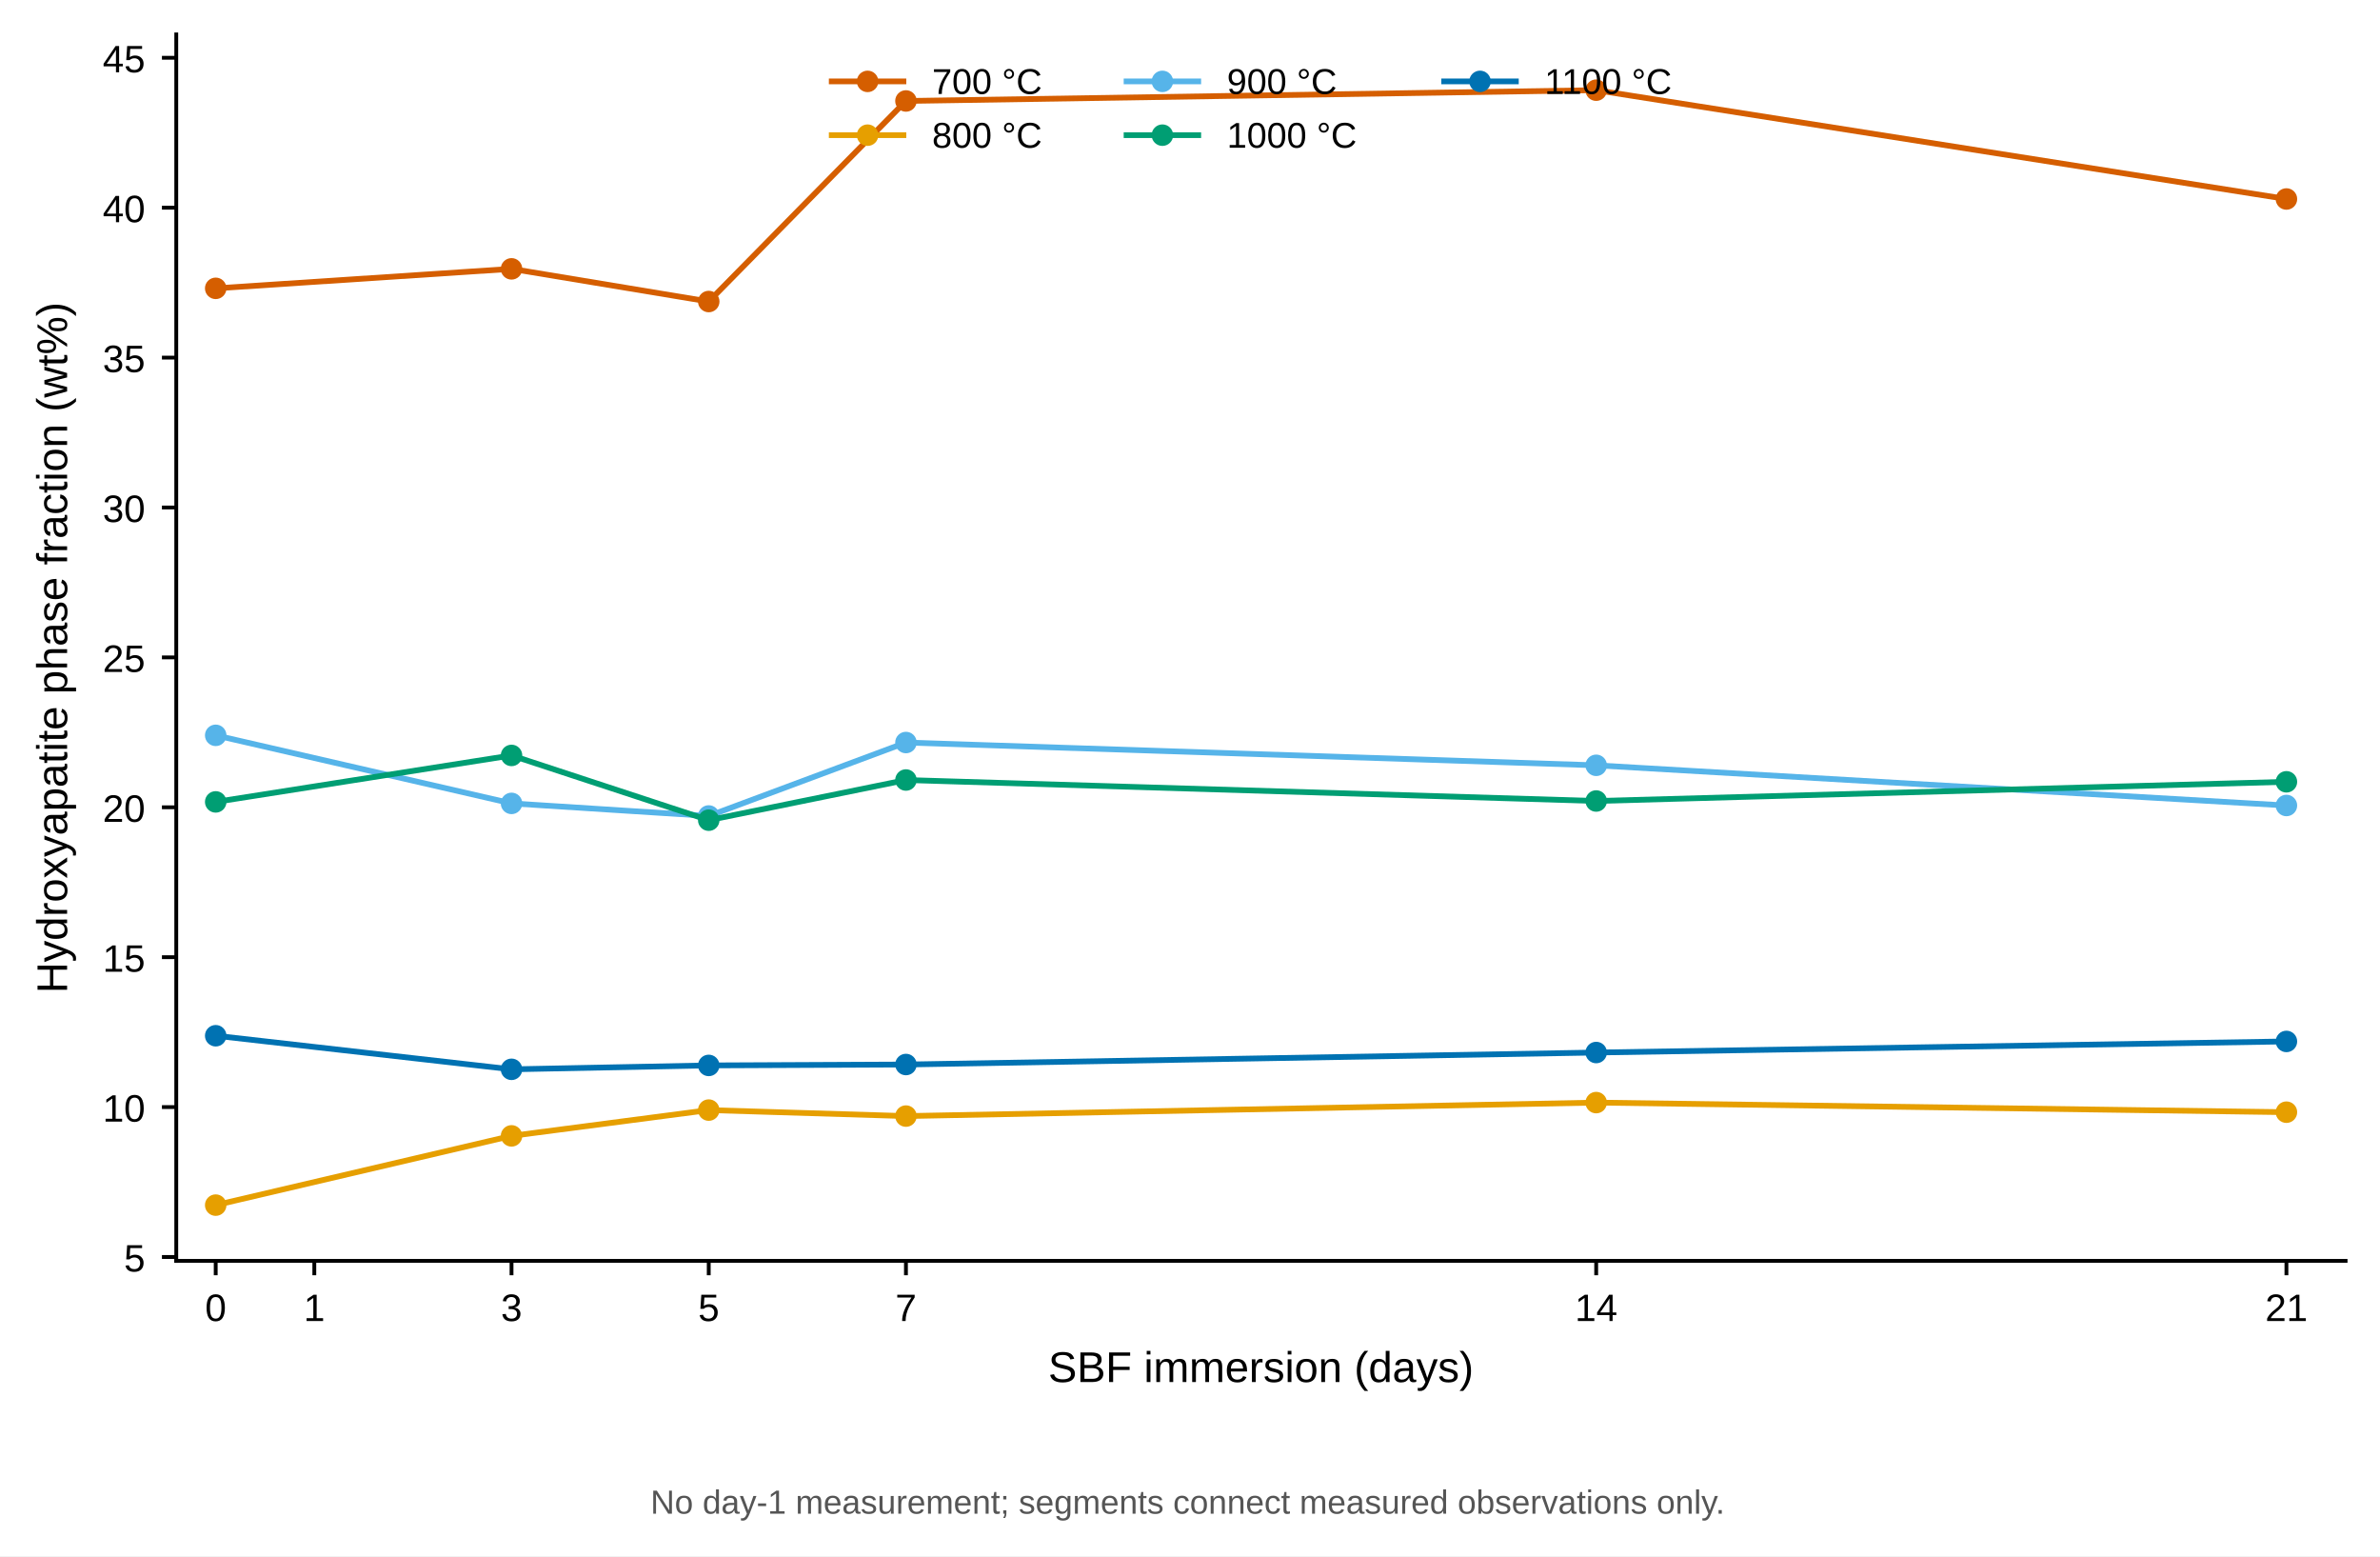
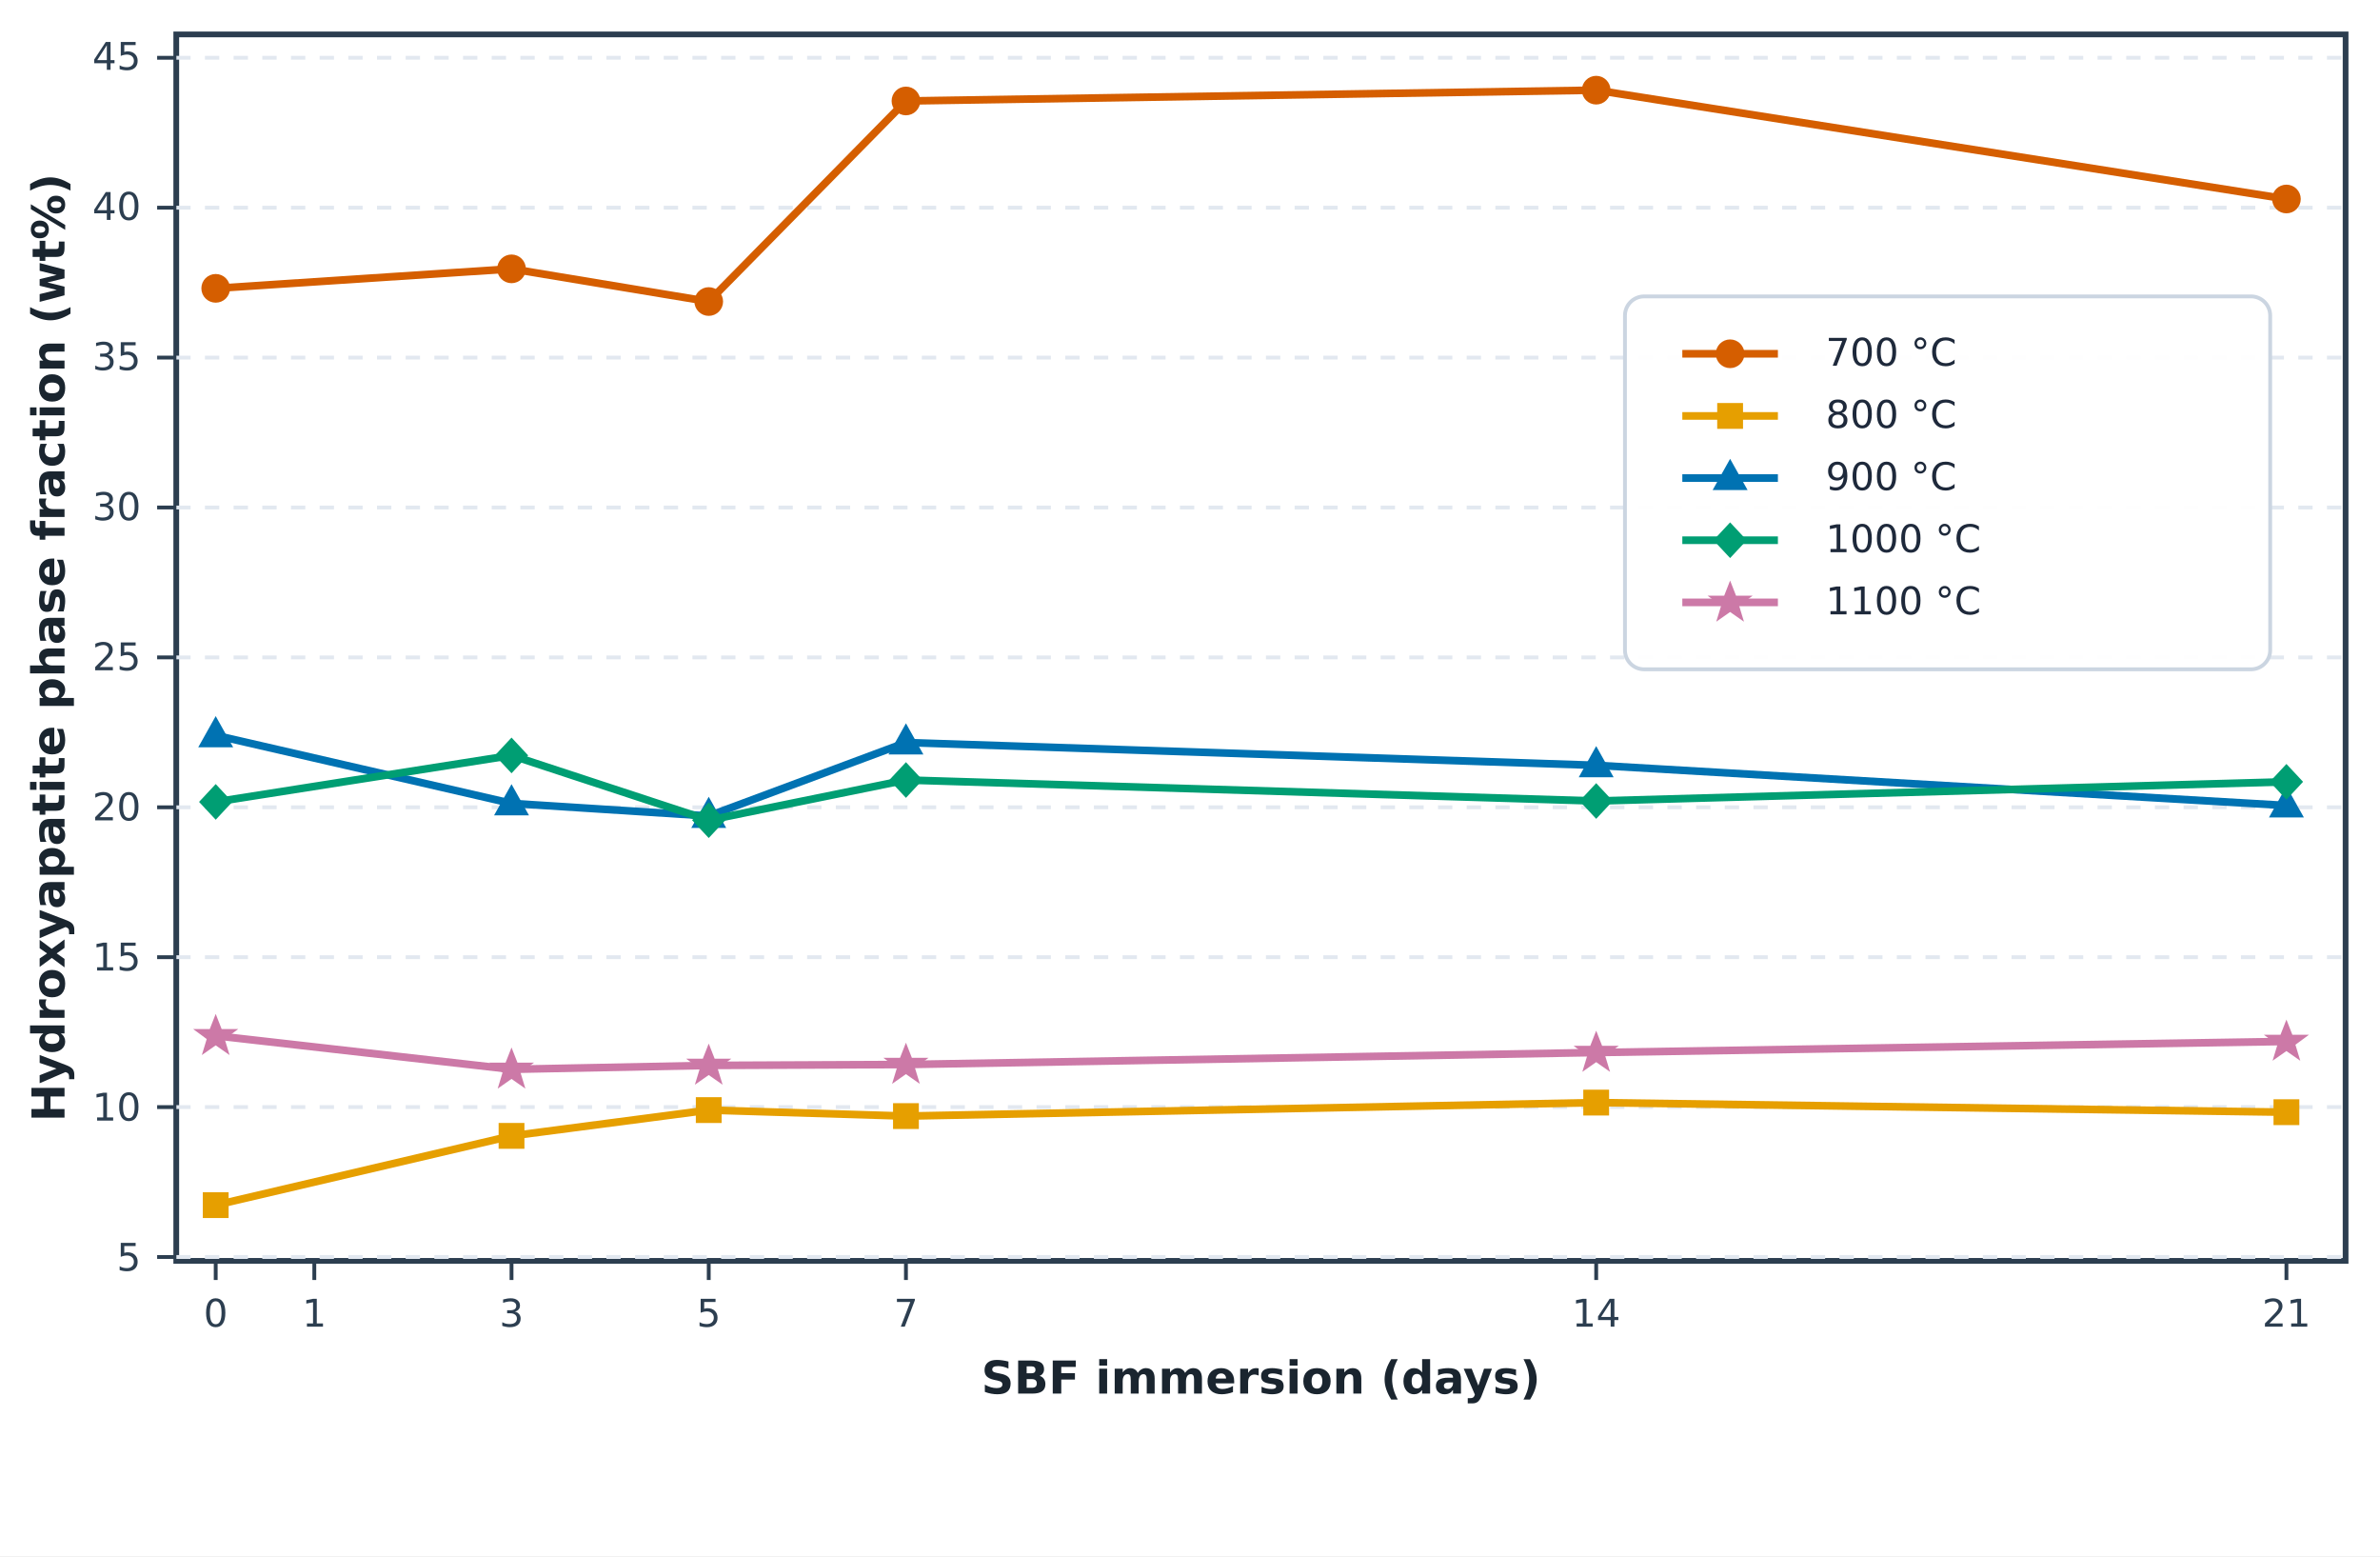
<svg xmlns="http://www.w3.org/2000/svg" xmlns:xlink="http://www.w3.org/1999/xlink" width="497.979pt" height="325.502pt" viewBox="0 0 497.979 325.502" version="1.1">
  <defs>
-     <style type="text/css">*{stroke-linejoin: round; stroke-linecap: butt}</style>
+     <style type="text/css">
+       .axis-box { fill: #ffffff; stroke: #2c3e50; stroke-width: 1.2; stroke-linejoin: miter; }
+       .grid-line { stroke: #e2e8f0; stroke-width: 0.8; stroke-dasharray: 3,3; }
+       .tick-line { stroke: #2c3e50; stroke-width: 0.8; }
+       .tick-text { font-family: 'DejaVu Sans', 'Helvetica Neue', Arial, sans-serif; font-size: 8px; fill: #2c3e50; }
+       .axis-label { font-family: 'DejaVu Sans', 'Helvetica Neue', Arial, sans-serif; font-size: 9.5px; font-weight: bold; fill: #1a252f; }
+       .legend-box { fill: #ffffff; stroke: #cbd5e1; stroke-width: 0.8; fill-opacity: 0.95; rx: 4px; }
+       .legend-text { font-family: 'DejaVu Sans', 'Helvetica Neue', Arial, sans-serif; font-size: 8px; fill: #1e293b; font-weight: 500; }
+       .footer-note { font-family: 'DejaVu Sans', 'Helvetica Neue', Arial, sans-serif; font-size: 7px; fill: #64748b; font-style: italic; }
+       
+       .series-700 { stroke: #d55e00; fill: #d55e00; }
+       .series-800 { stroke: #e69f00; fill: #e69f00; }
+       .series-900 { stroke: #0072b2; fill: #0072b2; }
+       .series-1000 { stroke: #009e73; fill: #009e73; }
+       .series-1100 { stroke: #cc79a7; fill: #cc79a7; }
+       
+       .data-line { fill: none; stroke-width: 1.6; stroke-linecap: round; stroke-linejoin: round; }
+     </style>
+     <clipPath id="plot_clip">
+       <rect x="36.881" y="7.2" width="453.898" height="256.538" />
+     </clipPath>
+     <circle id="marker-circle" cx="0" cy="0" r="2.5" />
+     <rect id="marker-square" x="-2.2" y="-2.2" width="4.4" height="4.4" />
+     <polygon id="marker-triangle" points="0,-3 2.8,2 -2.8,2" />
+     <polygon id="marker-diamond" points="0,-3 2.8,0 0,3 -2.8,0" />
+     <polygon id="marker-star" points="0,-3.2 0.9,-0.9 3.2,-0.9 1.3,0.5 2.0,2.8 0,1.4 -2.0,2.8 -1.3,0.5 -3.2,-0.9 -0.9,-0.9" />
  </defs>
+   <rect x="0" y="0" width="497.979" height="325.502" fill="#ffffff" />
  <g id="figure_1">
-     <g id="patch_1">
-       <path d="M 0 325.502  L 497.979 325.502  L 497.979 0  L 0 0  z " style="fill: #ffffff" />
+     <rect class="axis-box" x="36.881" y="7.2" width="453.898" height="256.538" />
+     <g class="grid-line" clip-path="url(#plot_clip)">
+       <line x1="36.881" y1="262.926" x2="490.779" y2="262.926" />
+       <line x1="36.881" y1="231.571" x2="490.779" y2="231.571" />
+       <line x1="36.881" y1="200.216" x2="490.779" y2="200.216" />
+       <line x1="36.881" y1="168.862" x2="490.779" y2="168.862" />
+       <line x1="36.881" y1="137.507" x2="490.779" y2="137.507" />
+       <line x1="36.881" y1="106.152" x2="490.779" y2="106.152" />
+       <line x1="36.881" y1="74.798" x2="490.779" y2="74.798" />
+       <line x1="36.881" y1="43.443" x2="490.779" y2="43.443" />
+       <line x1="36.881" y1="12.088" x2="490.779" y2="12.088" />
    </g>
-     <g id="axes_1">
-       <g id="patch_2">
-         <path d="M 36.881 263.738  L 490.779 263.738  L 490.779 7.2  L 36.881 7.2  z " style="fill: #ffffff" />
+     <g clip-path="url(#plot_clip)">
+       <path class="data-line series-700" d="M 45.133 60.312 L 107.029 56.236 L 148.292 63.071 L 189.555 21.118 L 333.978 18.861 L 478.4 41.624" />
+       <g class="series-700">
+         <use xlink:href="#marker-circle" x="45.133" y="60.312" />
+         <use xlink:href="#marker-circle" x="107.029" y="56.236" />
+         <use xlink:href="#marker-circle" x="148.292" y="63.071" />
+         <use xlink:href="#marker-circle" x="189.555" y="21.118" />
+         <use xlink:href="#marker-circle" x="333.978" y="18.861" />
+         <use xlink:href="#marker-circle" x="478.4" y="41.624" />
      </g>
-       <g id="matplotlib.axis_1">
-         <g id="xtick_1">
-           <g id="line2d_1">
-             <defs>
-               <path id="m4b3e7df828" d="M 0 0  L 0 3  " style="stroke: #000000; stroke-width: 0.8" />
-             </defs>
-             <g>
-               <use xlink:href="#m4b3e7df828" x="45.133" y="263.738" style="stroke: #000000; stroke-width: 0.8" />
-             </g>
-           </g>
-           <g id="text_1">
-             <text style="font-size: 8px; font-family: 'Arial', 'DejaVu Sans', sans-serif; text-anchor: middle" x="45.133" y="276.316" transform="rotate(-0 45.13339 276.316)">0</text>
-           </g>
-         </g>
-         <g id="xtick_2">
-           <g id="line2d_2">
-             <g>
-               <use xlink:href="#m4b3e7df828" x="65.765" y="263.738" style="stroke: #000000; stroke-width: 0.8" />
-             </g>
-           </g>
-           <g id="text_2">
-             <text style="font-size: 8px; font-family: 'Arial', 'DejaVu Sans', sans-serif; text-anchor: middle" x="65.765" y="276.316" transform="rotate(-0 65.76511 276.316)">1</text>
-           </g>
-         </g>
-         <g id="xtick_3">
-           <g id="line2d_3">
-             <g>
-               <use xlink:href="#m4b3e7df828" x="107.029" y="263.738" style="stroke: #000000; stroke-width: 0.8" />
-             </g>
-           </g>
-           <g id="text_3">
-             <text style="font-size: 8px; font-family: 'Arial', 'DejaVu Sans', sans-serif; text-anchor: middle" x="107.029" y="276.316" transform="rotate(-0 107.0286 276.316)">3</text>
-           </g>
-         </g>
-         <g id="xtick_4">
-           <g id="line2d_4">
-             <g>
-               <use xlink:href="#m4b3e7df828" x="148.292" y="263.738" style="stroke: #000000; stroke-width: 0.8" />
-             </g>
-           </g>
-           <g id="text_4">
-             <text style="font-size: 8px; font-family: 'Arial', 'DejaVu Sans', sans-serif; text-anchor: middle" x="148.292" y="276.316" transform="rotate(-0 148.292 276.316)">5</text>
-           </g>
-         </g>
-         <g id="xtick_5">
-           <g id="line2d_5">
-             <g>
-               <use xlink:href="#m4b3e7df828" x="189.555" y="263.738" style="stroke: #000000; stroke-width: 0.8" />
-             </g>
-           </g>
-           <g id="text_5">
-             <text style="font-size: 8px; font-family: 'Arial', 'DejaVu Sans', sans-serif; text-anchor: middle" x="189.555" y="276.316" transform="rotate(-0 189.5554 276.316)">7</text>
-           </g>
-         </g>
-         <g id="xtick_6">
-           <g id="line2d_6">
-             <g>
-               <use xlink:href="#m4b3e7df828" x="333.978" y="263.738" style="stroke: #000000; stroke-width: 0.8" />
-             </g>
-           </g>
-           <g id="text_6">
-             <text style="font-size: 8px; font-family: 'Arial', 'DejaVu Sans', sans-serif; text-anchor: middle" x="333.978" y="276.316" transform="rotate(-0 333.9775 276.316)">14</text>
-           </g>
-         </g>
-         <g id="xtick_7">
-           <g id="line2d_7">
-             <g>
-               <use xlink:href="#m4b3e7df828" x="478.4" y="263.738" style="stroke: #000000; stroke-width: 0.8" />
-             </g>
-           </g>
-           <g id="text_7">
-             <text style="font-size: 8px; font-family: 'Arial', 'DejaVu Sans', sans-serif; text-anchor: middle" x="478.4" y="276.316" transform="rotate(-0 478.3996 276.316)">21</text>
-           </g>
-         </g>
-         <g id="text_8">
-           <text style="font-size: 9px; font-family: 'Arial', 'DejaVu Sans', sans-serif; text-anchor: middle" x="263.83" y="289.076" transform="rotate(-0 263.8296 289.0765)">SBF immersion (days)</text>
-         </g>
+       <path class="data-line series-800" d="M 45.133 252.077 L 107.029 237.591 L 148.292 232.198 L 189.555 233.452 L 333.978 230.63 L 478.4 232.637" />
+       <g class="series-800">
+         <use xlink:href="#marker-square" x="45.133" y="252.077" />
+         <use xlink:href="#marker-square" x="107.029" y="237.591" />
+         <use xlink:href="#marker-square" x="148.292" y="232.198" />
+         <use xlink:href="#marker-square" x="189.555" y="233.452" />
+         <use xlink:href="#marker-square" x="333.978" y="230.63" />
+         <use xlink:href="#marker-square" x="478.4" y="232.637" />
      </g>
-       <g id="matplotlib.axis_2">
-         <g id="ytick_1">
-           <g id="line2d_8">
-             <defs>
-               <path id="mb6598d78a5" d="M 0 0  L -3 0  " style="stroke: #000000; stroke-width: 0.8" />
-             </defs>
-             <g>
-               <use xlink:href="#mb6598d78a5" x="36.881" y="262.926" style="stroke: #000000; stroke-width: 0.8" />
-             </g>
-           </g>
-           <g id="text_9">
-             <text style="font-size: 8px; font-family: 'Arial', 'DejaVu Sans', sans-serif; text-anchor: end" x="30.381" y="265.965" transform="rotate(-0 30.3807 265.9649)">5</text>
-           </g>
-         </g>
-         <g id="ytick_2">
-           <g id="line2d_9">
-             <g>
-               <use xlink:href="#mb6598d78a5" x="36.881" y="231.571" style="stroke: #000000; stroke-width: 0.8" />
-             </g>
-           </g>
-           <g id="text_10">
-             <text style="font-size: 8px; font-family: 'Arial', 'DejaVu Sans', sans-serif; text-anchor: end" x="30.381" y="234.61" transform="rotate(-0 30.3807 234.6102)">10</text>
-           </g>
-         </g>
-         <g id="ytick_3">
-           <g id="line2d_10">
-             <g>
-               <use xlink:href="#mb6598d78a5" x="36.881" y="200.216" style="stroke: #000000; stroke-width: 0.8" />
-             </g>
-           </g>
-           <g id="text_11">
-             <text style="font-size: 8px; font-family: 'Arial', 'DejaVu Sans', sans-serif; text-anchor: end" x="30.381" y="203.255" transform="rotate(-0 30.3807 203.2555)">15</text>
-           </g>
-         </g>
-         <g id="ytick_4">
-           <g id="line2d_11">
-             <g>
-               <use xlink:href="#mb6598d78a5" x="36.881" y="168.862" style="stroke: #000000; stroke-width: 0.8" />
-             </g>
-           </g>
-           <g id="text_12">
-             <text style="font-size: 8px; font-family: 'Arial', 'DejaVu Sans', sans-serif; text-anchor: end" x="30.381" y="171.901" transform="rotate(-0 30.3807 171.9008)">20</text>
-           </g>
-         </g>
-         <g id="ytick_5">
-           <g id="line2d_12">
-             <g>
-               <use xlink:href="#mb6598d78a5" x="36.881" y="137.507" style="stroke: #000000; stroke-width: 0.8" />
-             </g>
-           </g>
-           <g id="text_13">
-             <text style="font-size: 8px; font-family: 'Arial', 'DejaVu Sans', sans-serif; text-anchor: end" x="30.381" y="140.546" transform="rotate(-0 30.3807 140.5461)">25</text>
-           </g>
-         </g>
-         <g id="ytick_6">
-           <g id="line2d_13">
-             <g>
-               <use xlink:href="#mb6598d78a5" x="36.881" y="106.152" style="stroke: #000000; stroke-width: 0.8" />
-             </g>
-           </g>
-           <g id="text_14">
-             <text style="font-size: 8px; font-family: 'Arial', 'DejaVu Sans', sans-serif; text-anchor: end" x="30.381" y="109.191" transform="rotate(-0 30.3807 109.1914)">30</text>
-           </g>
-         </g>
-         <g id="ytick_7">
-           <g id="line2d_14">
-             <g>
-               <use xlink:href="#mb6598d78a5" x="36.881" y="74.798" style="stroke: #000000; stroke-width: 0.8" />
-             </g>
-           </g>
-           <g id="text_15">
-             <text style="font-size: 8px; font-family: 'Arial', 'DejaVu Sans', sans-serif; text-anchor: end" x="30.381" y="77.837" transform="rotate(-0 30.3807 77.83666)">35</text>
-           </g>
-         </g>
-         <g id="ytick_8">
-           <g id="line2d_15">
-             <g>
-               <use xlink:href="#mb6598d78a5" x="36.881" y="43.443" style="stroke: #000000; stroke-width: 0.8" />
-             </g>
-           </g>
-           <g id="text_16">
-             <text style="font-size: 8px; font-family: 'Arial', 'DejaVu Sans', sans-serif; text-anchor: end" x="30.381" y="46.482" transform="rotate(-0 30.3807 46.48196)">40</text>
-           </g>
-         </g>
-         <g id="ytick_9">
-           <g id="line2d_16">
-             <g>
-               <use xlink:href="#mb6598d78a5" x="36.881" y="12.088" style="stroke: #000000; stroke-width: 0.8" />
-             </g>
-           </g>
-           <g id="text_17">
-             <text style="font-size: 8px; font-family: 'Arial', 'DejaVu Sans', sans-serif; text-anchor: end" x="30.381" y="15.127" transform="rotate(-0 30.3807 15.12726)">45</text>
-           </g>
-         </g>
-         <g id="text_18">
-           <text style="font-size: 9px; font-family: 'Arial', 'DejaVu Sans', sans-serif; text-anchor: middle" x="14.039" y="135.469" transform="rotate(-90 14.03859 135.4689)">Hydroxyapatite phase fraction (wt%)</text>
-         </g>
+       <path class="data-line series-900" d="M 45.133 153.811 L 107.029 168.046 L 148.292 170.68 L 189.555 155.316 L 333.978 160.082 L 478.4 168.485" />
+       <g class="series-900">
+         <use xlink:href="#marker-triangle" x="45.133" y="153.811" />
+         <use xlink:href="#marker-triangle" x="107.029" y="168.046" />
+         <use xlink:href="#marker-triangle" x="148.292" y="170.68" />
+         <use xlink:href="#marker-triangle" x="189.555" y="155.316" />
+         <use xlink:href="#marker-triangle" x="333.978" y="160.082" />
+         <use xlink:href="#marker-triangle" x="478.4" y="168.485" />
      </g>
-       <g id="line2d_17">
-         <path d="M 45.133 60.312  L 107.029 56.236  L 148.292 63.071  L 189.555 21.118  L 333.978 18.861  L 478.4 41.624  " clip-path="url(#pbec65241a7)" style="fill: none; stroke: #d55e00; stroke-width: 1.2; stroke-linecap: square" />
-         <defs>
-           <path id="mf2d8b40f80" d="M 0 1.75  C 0.464 1.75 0.909 1.566 1.237 1.237  C 1.566 0.909 1.75 0.464 1.75 0  C 1.75 -0.464 1.566 -0.909 1.237 -1.237  C 0.909 -1.566 0.464 -1.75 0 -1.75  C -0.464 -1.75 -0.909 -1.566 -1.237 -1.237  C -1.566 -0.909 -1.75 -0.464 -1.75 0  C -1.75 0.464 -1.566 0.909 -1.237 1.237  C -0.909 1.566 -0.464 1.75 0 1.75  z " style="stroke: #d55e00" />
-         </defs>
-         <g clip-path="url(#pbec65241a7)">
-           <use xlink:href="#mf2d8b40f80" x="45.133" y="60.312" style="fill: #d55e00; stroke: #d55e00" />
-           <use xlink:href="#mf2d8b40f80" x="107.029" y="56.236" style="fill: #d55e00; stroke: #d55e00" />
-           <use xlink:href="#mf2d8b40f80" x="148.292" y="63.071" style="fill: #d55e00; stroke: #d55e00" />
-           <use xlink:href="#mf2d8b40f80" x="189.555" y="21.118" style="fill: #d55e00; stroke: #d55e00" />
-           <use xlink:href="#mf2d8b40f80" x="333.978" y="18.861" style="fill: #d55e00; stroke: #d55e00" />
-           <use xlink:href="#mf2d8b40f80" x="478.4" y="41.624" style="fill: #d55e00; stroke: #d55e00" />
-         </g>
+       <path class="data-line series-1000" d="M 45.133 167.733 L 107.029 158.013 L 148.292 171.558 L 189.555 163.155 L 333.978 167.545 L 478.4 163.531" />
+       <g class="series-1000">
+         <use xlink:href="#marker-diamond" x="45.133" y="167.733" />
+         <use xlink:href="#marker-diamond" x="107.029" y="158.013" />
+         <use xlink:href="#marker-diamond" x="148.292" y="171.558" />
+         <use xlink:href="#marker-diamond" x="189.555" y="163.155" />
+         <use xlink:href="#marker-diamond" x="333.978" y="167.545" />
+         <use xlink:href="#marker-diamond" x="478.4" y="163.531" />
      </g>
-       <g id="line2d_18">
-         <path d="M 45.133 252.077  L 107.029 237.591  L 148.292 232.198  L 189.555 233.452  L 333.978 230.63  L 478.4 232.637  " clip-path="url(#pbec65241a7)" style="fill: none; stroke: #e69f00; stroke-width: 1.2; stroke-linecap: square" />
-         <defs>
-           <path id="m326e4c223f" d="M 0 1.75  C 0.464 1.75 0.909 1.566 1.237 1.237  C 1.566 0.909 1.75 0.464 1.75 0  C 1.75 -0.464 1.566 -0.909 1.237 -1.237  C 0.909 -1.566 0.464 -1.75 0 -1.75  C -0.464 -1.75 -0.909 -1.566 -1.237 -1.237  C -1.566 -0.909 -1.75 -0.464 -1.75 0  C -1.75 0.464 -1.566 0.909 -1.237 1.237  C -0.909 1.566 -0.464 1.75 0 1.75  z " style="stroke: #e69f00" />
-         </defs>
-         <g clip-path="url(#pbec65241a7)">
-           <use xlink:href="#m326e4c223f" x="45.133" y="252.077" style="fill: #e69f00; stroke: #e69f00" />
-           <use xlink:href="#m326e4c223f" x="107.029" y="237.591" style="fill: #e69f00; stroke: #e69f00" />
-           <use xlink:href="#m326e4c223f" x="148.292" y="232.198" style="fill: #e69f00; stroke: #e69f00" />
-           <use xlink:href="#m326e4c223f" x="189.555" y="233.452" style="fill: #e69f00; stroke: #e69f00" />
-           <use xlink:href="#m326e4c223f" x="333.978" y="230.63" style="fill: #e69f00; stroke: #e69f00" />
-           <use xlink:href="#m326e4c223f" x="478.4" y="232.637" style="fill: #e69f00; stroke: #e69f00" />
-         </g>
-       </g>
-       <g id="line2d_19">
-         <path d="M 45.133 153.811  L 107.029 168.046  L 148.292 170.68  L 189.555 155.316  L 333.978 160.082  L 478.4 168.485  " clip-path="url(#pbec65241a7)" style="fill: none; stroke: #56b4e9; stroke-width: 1.2; stroke-linecap: square" />
-         <defs>
-           <path id="m6e05098701" d="M 0 1.75  C 0.464 1.75 0.909 1.566 1.237 1.237  C 1.566 0.909 1.75 0.464 1.75 0  C 1.75 -0.464 1.566 -0.909 1.237 -1.237  C 0.909 -1.566 0.464 -1.75 0 -1.75  C -0.464 -1.75 -0.909 -1.566 -1.237 -1.237  C -1.566 -0.909 -1.75 -0.464 -1.75 0  C -1.75 0.464 -1.566 0.909 -1.237 1.237  C -0.909 1.566 -0.464 1.75 0 1.75  z " style="stroke: #56b4e9" />
-         </defs>
-         <g clip-path="url(#pbec65241a7)">
-           <use xlink:href="#m6e05098701" x="45.133" y="153.811" style="fill: #56b4e9; stroke: #56b4e9" />
-           <use xlink:href="#m6e05098701" x="107.029" y="168.046" style="fill: #56b4e9; stroke: #56b4e9" />
-           <use xlink:href="#m6e05098701" x="148.292" y="170.68" style="fill: #56b4e9; stroke: #56b4e9" />
-           <use xlink:href="#m6e05098701" x="189.555" y="155.316" style="fill: #56b4e9; stroke: #56b4e9" />
-           <use xlink:href="#m6e05098701" x="333.978" y="160.082" style="fill: #56b4e9; stroke: #56b4e9" />
-           <use xlink:href="#m6e05098701" x="478.4" y="168.485" style="fill: #56b4e9; stroke: #56b4e9" />
-         </g>
-       </g>
-       <g id="line2d_20">
-         <path d="M 45.133 167.733  L 107.029 158.013  L 148.292 171.558  L 189.555 163.155  L 333.978 167.545  L 478.4 163.531  " clip-path="url(#pbec65241a7)" style="fill: none; stroke: #009e73; stroke-width: 1.2; stroke-linecap: square" />
-         <defs>
-           <path id="m73071d7cf0" d="M 0 1.75  C 0.464 1.75 0.909 1.566 1.237 1.237  C 1.566 0.909 1.75 0.464 1.75 0  C 1.75 -0.464 1.566 -0.909 1.237 -1.237  C 0.909 -1.566 0.464 -1.75 0 -1.75  C -0.464 -1.75 -0.909 -1.566 -1.237 -1.237  C -1.566 -0.909 -1.75 -0.464 -1.75 0  C -1.75 0.464 -1.566 0.909 -1.237 1.237  C -0.909 1.566 -0.464 1.75 0 1.75  z " style="stroke: #009e73" />
-         </defs>
-         <g clip-path="url(#pbec65241a7)">
-           <use xlink:href="#m73071d7cf0" x="45.133" y="167.733" style="fill: #009e73; stroke: #009e73" />
-           <use xlink:href="#m73071d7cf0" x="107.029" y="158.013" style="fill: #009e73; stroke: #009e73" />
-           <use xlink:href="#m73071d7cf0" x="148.292" y="171.558" style="fill: #009e73; stroke: #009e73" />
-           <use xlink:href="#m73071d7cf0" x="189.555" y="163.155" style="fill: #009e73; stroke: #009e73" />
-           <use xlink:href="#m73071d7cf0" x="333.978" y="167.545" style="fill: #009e73; stroke: #009e73" />
-           <use xlink:href="#m73071d7cf0" x="478.4" y="163.531" style="fill: #009e73; stroke: #009e73" />
-         </g>
-       </g>
-       <g id="line2d_21">
-         <path d="M 45.133 216.646  L 107.029 223.67  L 148.292 222.854  L 189.555 222.666  L 333.978 220.158  L 478.4 217.838  " clip-path="url(#pbec65241a7)" style="fill: none; stroke: #0072b2; stroke-width: 1.2; stroke-linecap: square" />
-         <defs>
-           <path id="m3f99b079aa" d="M 0 1.75  C 0.464 1.75 0.909 1.566 1.237 1.237  C 1.566 0.909 1.75 0.464 1.75 0  C 1.75 -0.464 1.566 -0.909 1.237 -1.237  C 0.909 -1.566 0.464 -1.75 0 -1.75  C -0.464 -1.75 -0.909 -1.566 -1.237 -1.237  C -1.566 -0.909 -1.75 -0.464 -1.75 0  C -1.75 0.464 -1.566 0.909 -1.237 1.237  C -0.909 1.566 -0.464 1.75 0 1.75  z " style="stroke: #0072b2" />
-         </defs>
-         <g clip-path="url(#pbec65241a7)">
-           <use xlink:href="#m3f99b079aa" x="45.133" y="216.646" style="fill: #0072b2; stroke: #0072b2" />
-           <use xlink:href="#m3f99b079aa" x="107.029" y="223.67" style="fill: #0072b2; stroke: #0072b2" />
-           <use xlink:href="#m3f99b079aa" x="148.292" y="222.854" style="fill: #0072b2; stroke: #0072b2" />
-           <use xlink:href="#m3f99b079aa" x="189.555" y="222.666" style="fill: #0072b2; stroke: #0072b2" />
-           <use xlink:href="#m3f99b079aa" x="333.978" y="220.158" style="fill: #0072b2; stroke: #0072b2" />
-           <use xlink:href="#m3f99b079aa" x="478.4" y="217.838" style="fill: #0072b2; stroke: #0072b2" />
-         </g>
-       </g>
-       <g id="patch_3">
-         <path d="M 36.881 263.738  L 36.881 7.2  " style="fill: none; stroke: #000000; stroke-width: 0.8; stroke-linejoin: miter; stroke-linecap: square" />
-       </g>
-       <g id="patch_4">
-         <path d="M 36.881 263.738  L 490.779 263.738  " style="fill: none; stroke: #000000; stroke-width: 0.8; stroke-linejoin: miter; stroke-linecap: square" />
-       </g>
-       <g id="legend_1">
-         <g id="line2d_22">
-           <path d="M 174.028 17.024  L 181.528 17.024  L 189.028 17.024  " style="fill: none; stroke: #d55e00; stroke-width: 1.2; stroke-linecap: square" />
-           <g>
-             <use xlink:href="#mf2d8b40f80" x="181.528" y="17.024" style="fill: #d55e00; stroke: #d55e00" />
-           </g>
-         </g>
-         <g id="text_19">
-           <text style="font-size: 7.5px; font-family: 'Arial', 'DejaVu Sans', sans-serif; text-anchor: start" x="195.028" y="19.649" transform="rotate(-0 195.0283 19.64883)">700 °C</text>
-         </g>
-         <g id="line2d_23">
-           <path d="M 174.028 28.274  L 181.528 28.274  L 189.028 28.274  " style="fill: none; stroke: #e69f00; stroke-width: 1.2; stroke-linecap: square" />
-           <g>
-             <use xlink:href="#m326e4c223f" x="181.528" y="28.274" style="fill: #e69f00; stroke: #e69f00" />
-           </g>
-         </g>
-         <g id="text_20">
-           <text style="font-size: 7.5px; font-family: 'Arial', 'DejaVu Sans', sans-serif; text-anchor: start" x="195.028" y="30.899" transform="rotate(-0 195.0283 30.89941)">800 °C</text>
-         </g>
-         <g id="line2d_24">
-           <path d="M 235.715 17.024  L 243.215 17.024  L 250.715 17.024  " style="fill: none; stroke: #56b4e9; stroke-width: 1.2; stroke-linecap: square" />
-           <g>
-             <use xlink:href="#m6e05098701" x="243.215" y="17.024" style="fill: #56b4e9; stroke: #56b4e9" />
-           </g>
-         </g>
-         <g id="text_21">
-           <text style="font-size: 7.5px; font-family: 'Arial', 'DejaVu Sans', sans-serif; text-anchor: start" x="256.715" y="19.649" transform="rotate(-0 256.7146 19.64883)">900 °C</text>
-         </g>
-         <g id="line2d_25">
-           <path d="M 235.715 28.274  L 243.215 28.274  L 250.715 28.274  " style="fill: none; stroke: #009e73; stroke-width: 1.2; stroke-linecap: square" />
-           <g>
-             <use xlink:href="#m73071d7cf0" x="243.215" y="28.274" style="fill: #009e73; stroke: #009e73" />
-           </g>
-         </g>
-         <g id="text_22">
-           <text style="font-size: 7.5px; font-family: 'Arial', 'DejaVu Sans', sans-serif; text-anchor: start" x="256.715" y="30.899" transform="rotate(-0 256.7146 30.89941)">1000 °C</text>
-         </g>
-         <g id="line2d_26">
-           <path d="M 302.173 17.024  L 309.673 17.024  L 317.173 17.024  " style="fill: none; stroke: #0072b2; stroke-width: 1.2; stroke-linecap: square" />
-           <g>
-             <use xlink:href="#m3f99b079aa" x="309.673" y="17.024" style="fill: #0072b2; stroke: #0072b2" />
-           </g>
-         </g>
-         <g id="text_23">
-           <text style="font-size: 7.5px; font-family: 'Arial', 'DejaVu Sans', sans-serif; text-anchor: start" x="323.173" y="19.649" transform="rotate(-0 323.1728 19.64883)">1100 °C</text>
-         </g>
+       <path class="data-line series-1100" d="M 45.133 216.646 L 107.029 223.67 L 148.292 222.854 L 189.555 222.666 L 333.978 220.158 L 478.4 217.838" />
+       <g class="series-1100">
+         <use xlink:href="#marker-star" x="45.133" y="216.646" />
+         <use xlink:href="#marker-star" x="107.029" y="223.67" />
+         <use xlink:href="#marker-star" x="148.292" y="222.854" />
+         <use xlink:href="#marker-star" x="189.555" y="222.666" />
+         <use xlink:href="#marker-star" x="333.978" y="220.158" />
+         <use xlink:href="#marker-star" x="478.4" y="217.838" />
      </g>
    </g>
-     <g id="text_24">
-       <text style="font-size: 7px; font-family: 'Arial', 'DejaVu Sans', sans-serif; text-anchor: middle; fill: #555555" x="248.499" y="316.62" transform="rotate(-0 248.4986 316.62)">No day-1 measurement; segments connect measured observations only.</text>
+     <g id="legend_1" transform="translate(340, 62)">
+       <rect class="legend-box" x="0" y="0" width="135" height="78" />
+       <line class="series-700" x1="12" y1="12" x2="32" y2="12" stroke-width="1.6" />
+       <use xlink:href="#marker-circle" class="series-700" x="22" y="12" />
+       <text class="legend-text" x="42" y="14.5">700 °C</text>
+       <line class="series-800" x1="12" y1="25" x2="32" y2="25" stroke-width="1.6" />
+       <use xlink:href="#marker-square" class="series-800" x="22" y="25" />
+       <text class="legend-text" x="42" y="27.5">800 °C</text>
+       <line class="series-900" x1="12" y1="38" x2="32" y2="38" stroke-width="1.6" />
+       <use xlink:href="#marker-triangle" class="series-900" x="22" y="38" />
+       <text class="legend-text" x="42" y="40.5">900 °C</text>
+       <line class="series-1000" x1="12" y1="51" x2="32" y2="51" stroke-width="1.6" />
+       <use xlink:href="#marker-diamond" class="series-1000" x="22" y="51" />
+       <text class="legend-text" x="42" y="53.5">1000 °C</text>
+       <line class="series-1100" x1="12" y1="64" x2="32" y2="64" stroke-width="1.6" />
+       <use xlink:href="#marker-star" class="series-1100" x="22" y="64" />
+       <text class="legend-text" x="42" y="66.5">1100 °C</text>
    </g>
+     <g class="tick-line">
+       <line x1="45.133" y1="263.738" x2="45.133" y2="267.738" />
+       <line x1="65.765" y1="263.738" x2="65.765" y2="267.738" />
+       <line x1="107.029" y1="263.738" x2="107.029" y2="267.738" />
+       <line x1="148.292" y1="263.738" x2="148.292" y2="267.738" />
+       <line x1="189.555" y1="263.738" x2="189.555" y2="267.738" />
+       <line x1="333.978" y1="263.738" x2="333.978" y2="267.738" />
+       <line x1="478.4" y1="263.738" x2="478.4" y2="267.738" />
+     </g>
+     <g class="tick-text" text-anchor="middle">
+       <text x="45.133" y="277.5">0</text>
+       <text x="65.765" y="277.5">1</text>
+       <text x="107.029" y="277.5">3</text>
+       <text x="148.292" y="277.5">5</text>
+       <text x="189.555" y="277.5">7</text>
+       <text x="333.978" y="277.5">14</text>
+       <text x="478.4" y="277.5">21</text>
+     </g>
+     <text class="axis-label" x="263.83" y="291.5" text-anchor="middle">SBF immersion (days)</text>
+     <g class="tick-line">
+       <line x1="36.881" y1="262.926" x2="32.881" y2="262.926" />
+       <line x1="36.881" y1="231.571" x2="32.881" y2="231.571" />
+       <line x1="36.881" y1="200.216" x2="32.881" y2="200.216" />
+       <line x1="36.881" y1="168.862" x2="32.881" y2="168.862" />
+       <line x1="36.881" y1="137.507" x2="32.881" y2="137.507" />
+       <line x1="36.881" y1="106.152" x2="32.881" y2="106.152" />
+       <line x1="36.881" y1="74.798" x2="32.881" y2="74.798" />
+       <line x1="36.881" y1="43.443" x2="32.881" y2="43.443" />
+       <line x1="36.881" y1="12.088" x2="32.881" y2="12.088" />
+     </g>
+     <g class="tick-text" text-anchor="end">
+       <text x="29.5" y="265.8">5</text>
+       <text x="29.5" y="234.4">10</text>
+       <text x="29.5" y="203.0">15</text>
+       <text x="29.5" y="171.6">20</text>
+       <text x="29.5" y="140.2">25</text>
+       <text x="29.5" y="108.8">30</text>
+       <text x="29.5" y="77.4">35</text>
+       <text x="29.5" y="46.0">40</text>
+       <text x="29.5" y="14.6">45</text>
+     </g>
+     <text class="axis-label" x="13.5" y="135.469" text-anchor="middle" transform="rotate(-90 13.5 135.4689)">Hydroxyapatite phase fraction (wt%)</text>
  </g>
-   <defs>
-     <clipPath id="pbec65241a7">
-       <rect x="36.881" y="7.2" width="453.898" height="256.538" />
-     </clipPath>
-   </defs>
</svg>
